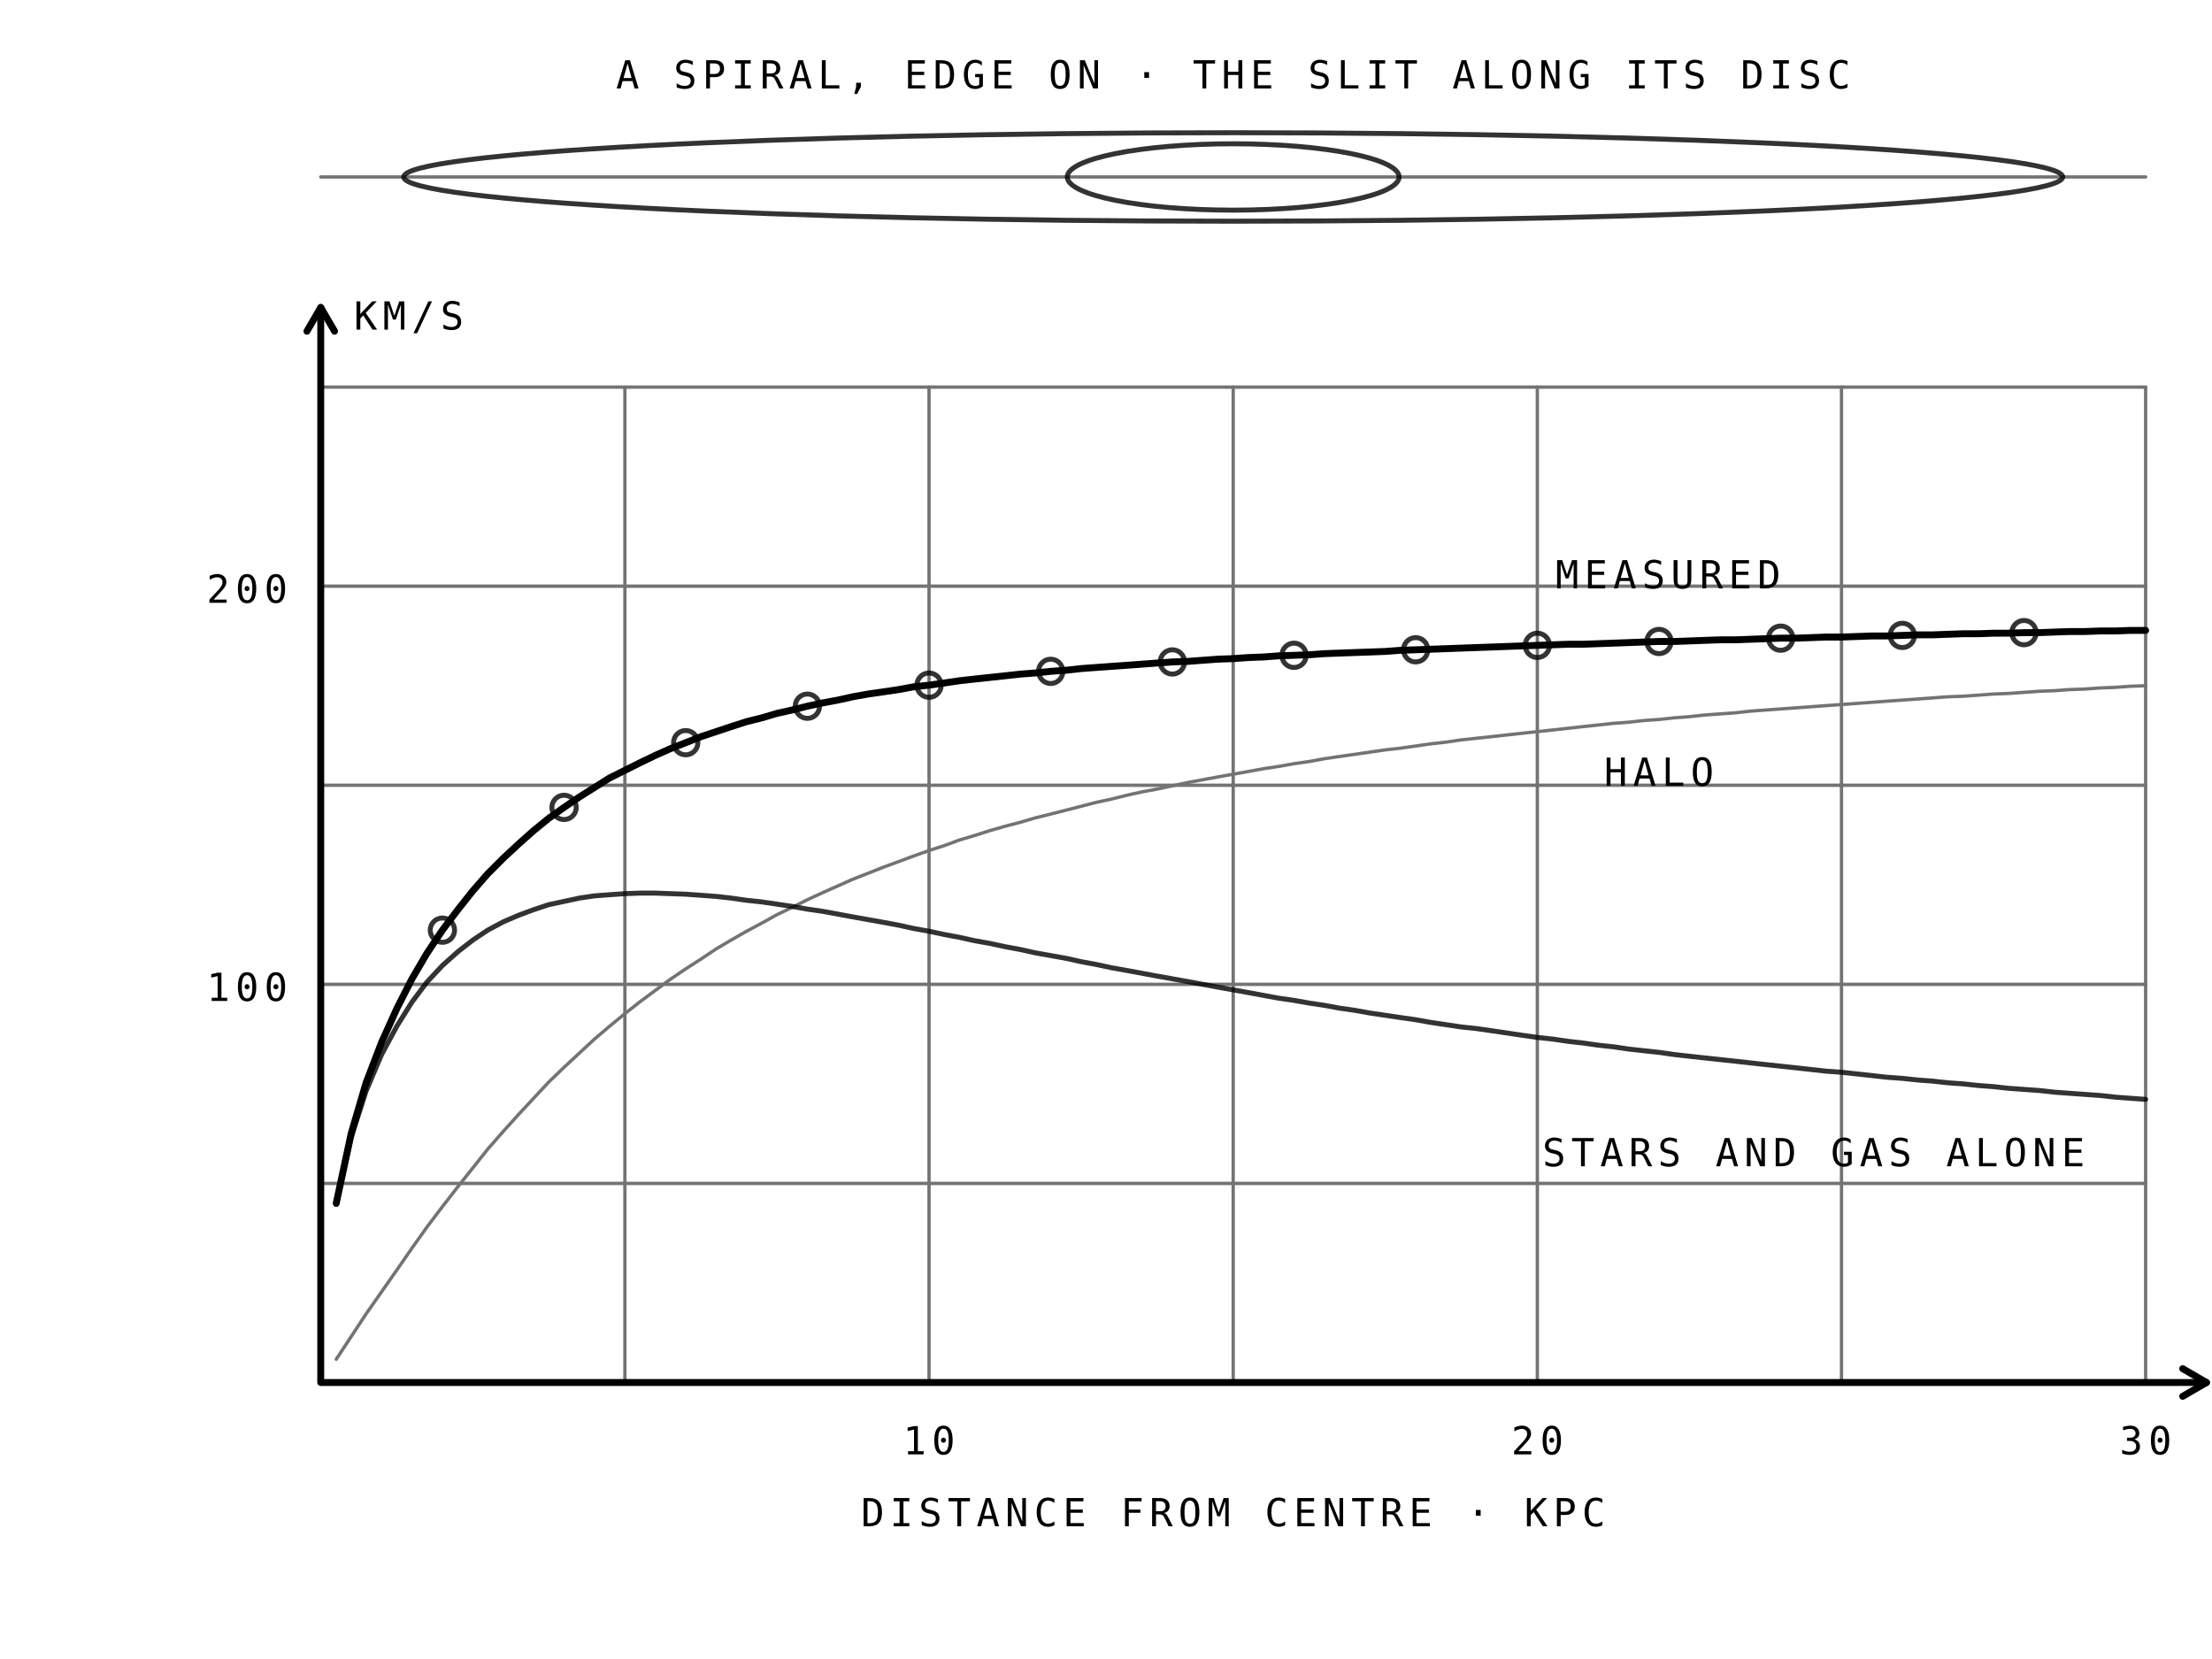
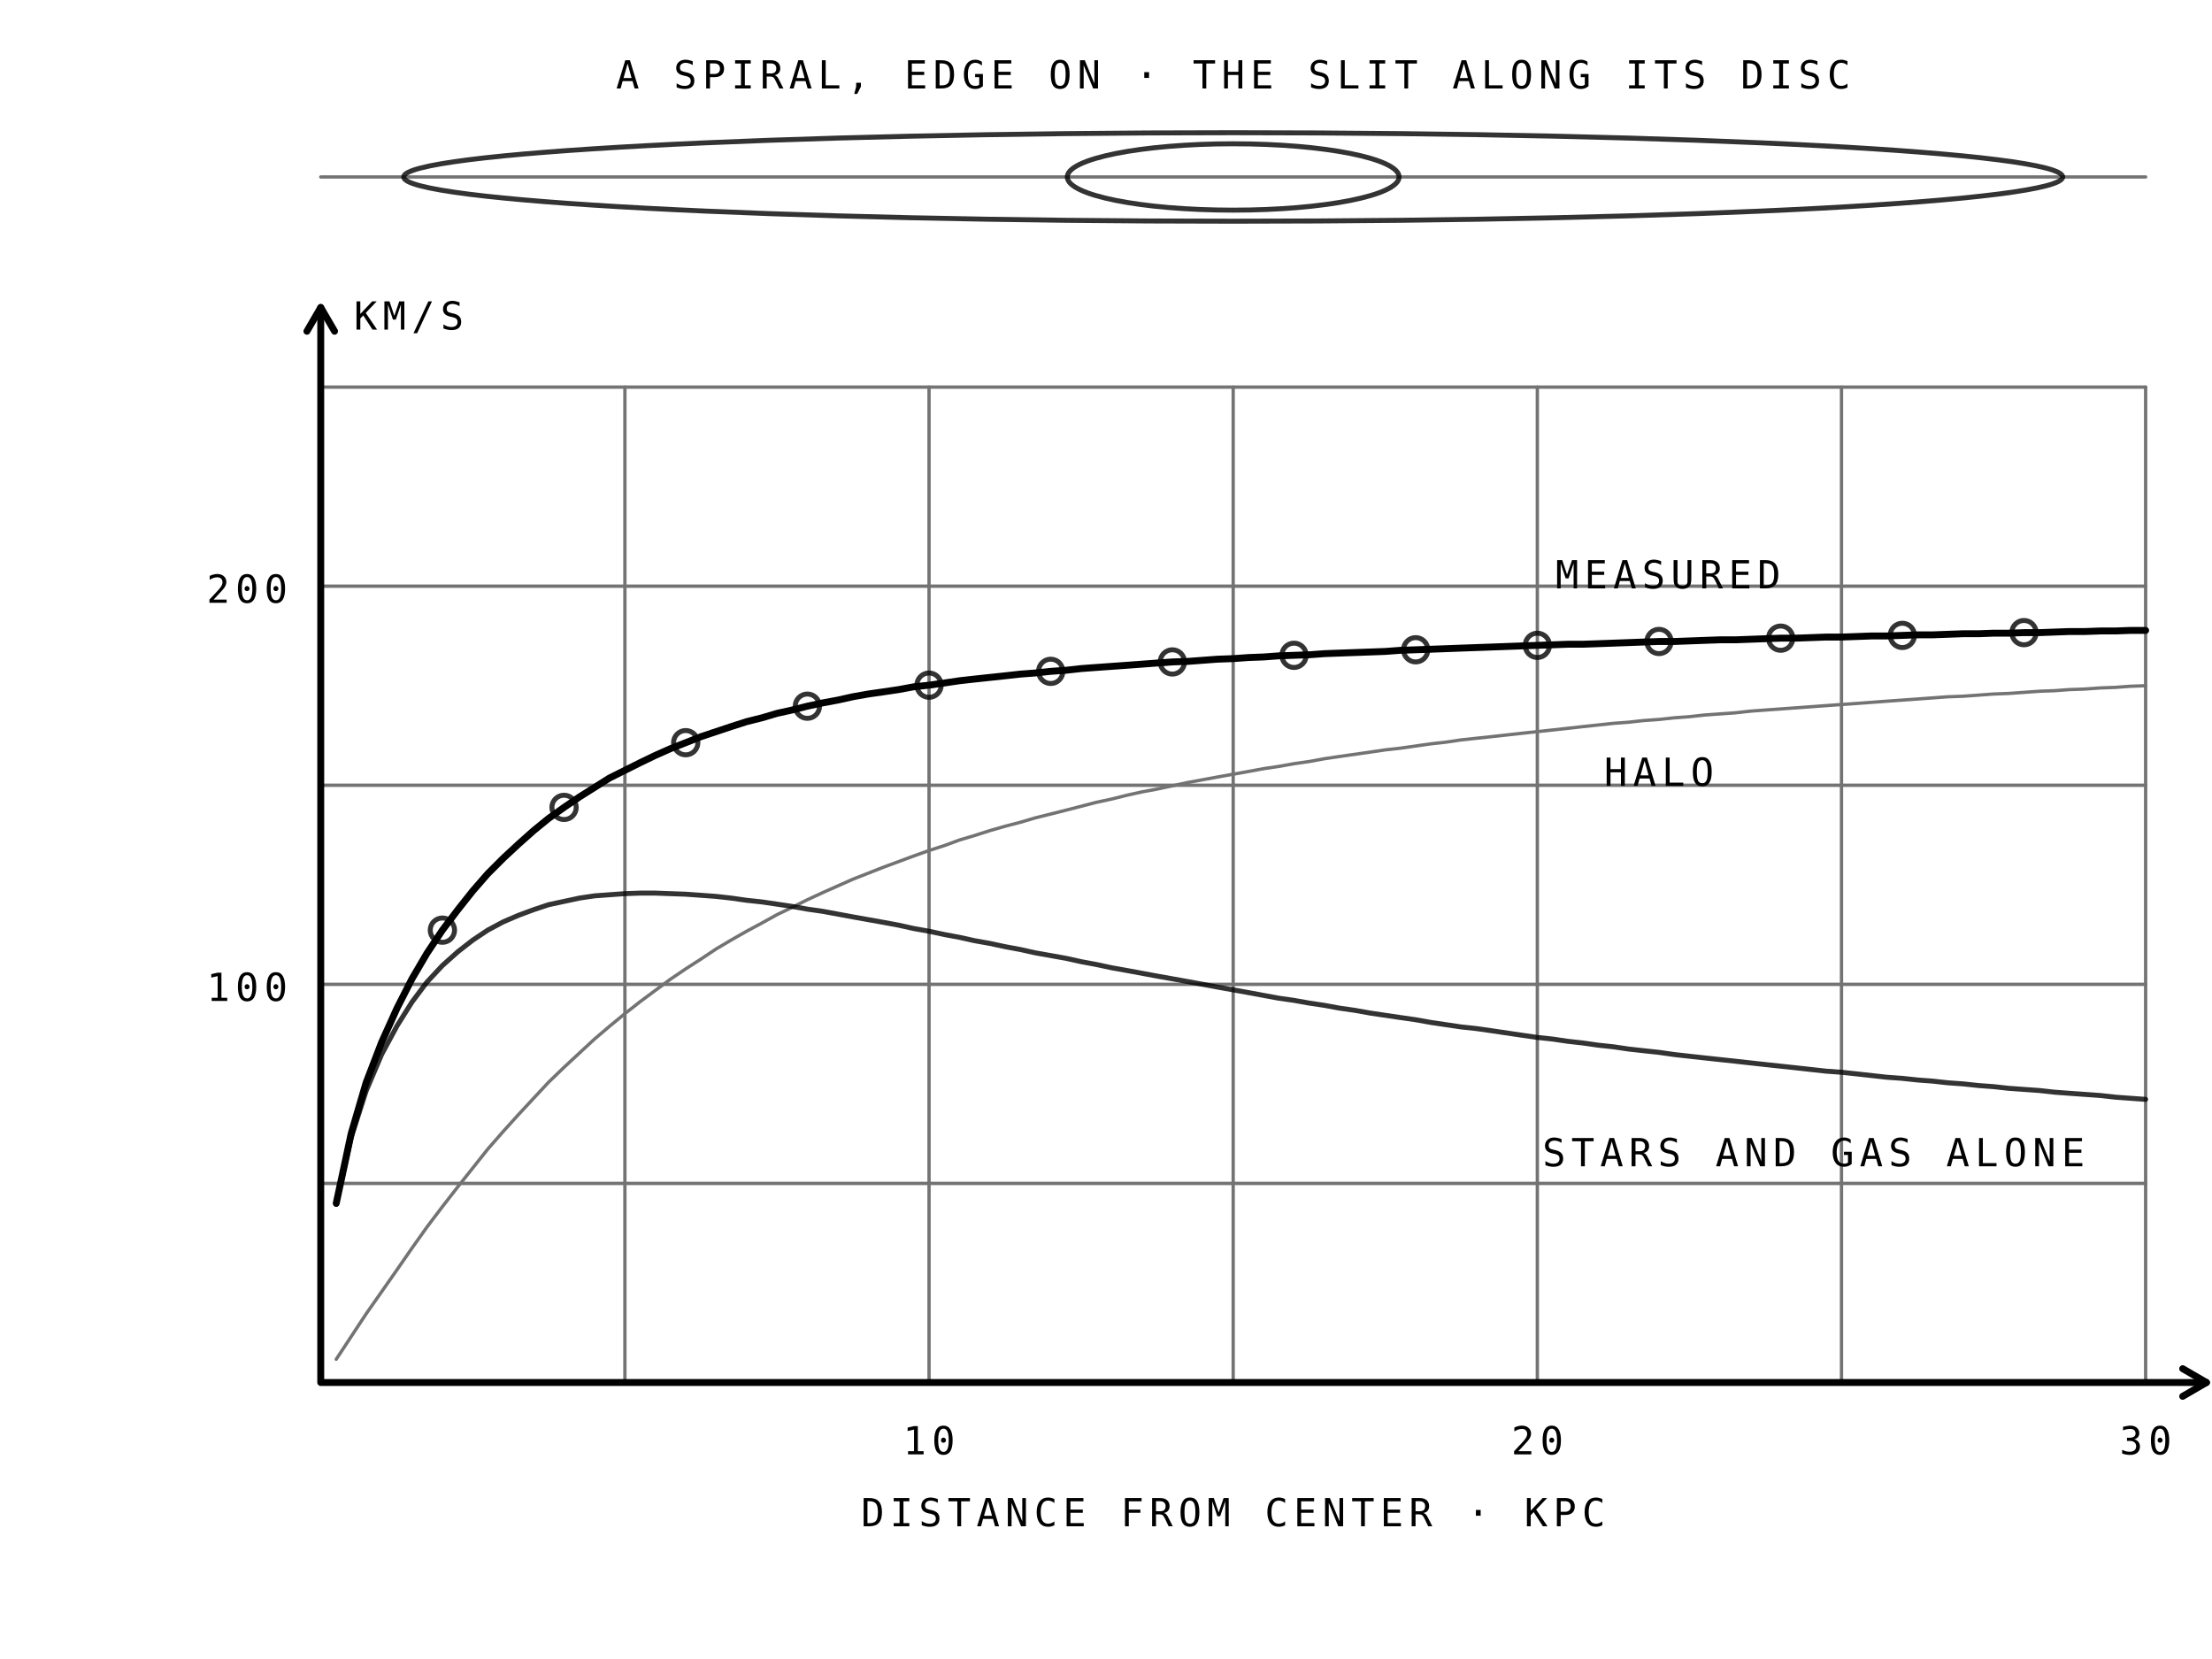
<svg xmlns="http://www.w3.org/2000/svg" viewBox="0 0 400 300" fill="none" stroke="currentColor" stroke-width="1.25" stroke-linecap="round" stroke-linejoin="round" aria-hidden="true">
  <g stroke-width="0.6" opacity="0.55">
    <path pathLength="1" d="M113 250 L113 70 M168 250 L168 70 M223 250 L223 70 M278 250 L278 70 M333 250 L333 70 M388 250 L388 70" />
    <path pathLength="1" d="M58 214 L388 214 M58 178 L388 178 M58 142 L388 142 M58 106 L388 106 M58 70 L388 70" />
    <path pathLength="1" d="M60.8 245.8 L63.5 241.7 L66.2 237.6 L69 233.6 L71.8 229.6 L74.5 225.7 L77.2 221.9 L80 218.2 L82.8 214.6 L85.5 211.2 L88.2 207.8 L91 204.6 L93.8 201.5 L96.5 198.6 L99.2 195.7 L102 193 L104.8 190.4 L107.5 187.9 L110.2 185.6 L113 183.3 L115.8 181.1 L118.5 179.1 L121.2 177.1 L124 175.2 L126.8 173.4 L129.5 171.6 L132.2 170 L135 168.4 L137.8 166.9 L140.5 165.4 L143.2 164.1 L146 162.7 L148.8 161.4 L151.5 160.2 L154.2 159 L157 157.9 L159.8 156.8 L162.5 155.8 L165.2 154.8 L168 153.8 L170.8 152.9 L173.5 151.9 L176.2 151.1 L179 150.2 L181.8 149.4 L184.5 148.7 L187.2 147.9 L190 147.2 L192.8 146.5 L195.5 145.8 L198.2 145.1 L201 144.5 L203.8 143.8 L206.5 143.2 L209.2 142.7 L212 142.1 L214.8 141.5 L217.5 141 L220.2 140.5 L223 140 L225.8 139.5 L228.5 139 L231.2 138.6 L234 138.1 L236.8 137.7 L239.5 137.2 L242.2 136.8 L245 136.4 L247.8 136 L250.5 135.6 L253.2 135.3 L256 134.9 L258.8 134.5 L261.5 134.2 L264.2 133.8 L267 133.5 L269.8 133.2 L272.5 132.9 L275.2 132.6 L278 132.3 L280.8 132 L283.5 131.7 L286.2 131.4 L289 131.1 L291.8 130.8 L294.5 130.6 L297.2 130.3 L300 130.1 L302.8 129.8 L305.5 129.6 L308.2 129.3 L311 129.1 L313.8 128.9 L316.5 128.6 L319.2 128.4 L322 128.2 L324.8 128 L327.5 127.8 L330.2 127.6 L333 127.4 L335.8 127.2 L338.5 127 L341.2 126.8 L344 126.6 L346.8 126.4 L349.5 126.2 L352.2 126 L355 125.9 L357.8 125.7 L360.5 125.5 L363.2 125.4 L366 125.2 L368.8 125 L371.5 124.9 L374.2 124.7 L377 124.6 L379.8 124.4 L382.5 124.3 L385.2 124.1 L388 124" />
  </g>
  <g>
    <path pathLength="1" d="M58 55.6 L58 250 L399 250" />
    <path pathLength="1" d="M60.5 59.9 L58 55.6 L55.5 59.9" />
    <path pathLength="1" d="M394.7 252.5 L399 250 L394.7 247.5" />
  </g>
  <g stroke-width="0.9" opacity="0.8">
    <path pathLength="1" d="M60.8 217.8 L63.5 205.7 L66.2 197.3 L69 190.7 L71.8 185.5 L74.5 181.2 L77.2 177.6 L80 174.6 L82.8 172.1 L85.5 170 L88.2 168.2 L91 166.7 L93.8 165.5 L96.5 164.5 L99.2 163.6 L102 163 L104.8 162.4 L107.5 162 L110.2 161.8 L113 161.6 L115.8 161.5 L118.5 161.5 L121.2 161.6 L124 161.7 L126.8 161.9 L129.5 162.1 L132.2 162.4 L135 162.8 L137.8 163.1 L140.5 163.5 L143.2 163.9 L146 164.4 L148.8 164.8 L151.5 165.3 L154.2 165.8 L157 166.3 L159.8 166.8 L162.5 167.3 L165.2 167.9 L168 168.4 L170.8 169 L173.5 169.5 L176.2 170.1 L179 170.6 L181.8 171.2 L184.5 171.7 L187.2 172.3 L190 172.8 L192.8 173.3 L195.5 173.9 L198.2 174.4 L201 175 L203.8 175.5 L206.5 176 L209.2 176.5 L212 177 L214.8 177.5 L217.5 178 L220.2 178.5 L223 179 L225.8 179.5 L228.5 180 L231.2 180.5 L234 180.9 L236.8 181.4 L239.5 181.8 L242.2 182.3 L245 182.7 L247.8 183.2 L250.5 183.6 L253.2 184 L256 184.4 L258.8 184.9 L261.5 185.3 L264.2 185.7 L267 186 L269.8 186.4 L272.5 186.8 L275.2 187.2 L278 187.6 L280.8 187.9 L283.5 188.3 L286.2 188.6 L289 189 L291.8 189.3 L294.5 189.7 L297.2 190 L300 190.3 L302.8 190.7 L305.5 191 L308.2 191.3 L311 191.6 L313.8 191.9 L316.5 192.2 L319.2 192.5 L322 192.8 L324.8 193.1 L327.5 193.4 L330.2 193.7 L333 193.9 L335.8 194.2 L338.5 194.5 L341.2 194.8 L344 195 L346.8 195.3 L349.5 195.5 L352.2 195.8 L355 196 L357.8 196.3 L360.5 196.5 L363.2 196.8 L366 197 L368.8 197.2 L371.5 197.5 L374.2 197.7 L377 197.9 L379.8 198.1 L382.5 198.4 L385.2 198.6 L388 198.8" />
  </g>
  <g>
    <path pathLength="1" d="M60.8 217.6 L63.5 205 L66.2 195.8 L69 188.5 L71.8 182.3 L74.5 177 L77.2 172.4 L80 168.2 L82.8 164.5 L85.5 161.1 L88.2 158 L91 155.2 L93.8 152.6 L96.5 150.2 L99.2 148 L102 146 L104.8 144.1 L107.5 142.4 L110.2 140.7 L113 139.3 L115.8 137.9 L118.5 136.6 L121.2 135.4 L124 134.3 L126.8 133.2 L129.5 132.3 L132.2 131.4 L135 130.5 L137.8 129.8 L140.5 129 L143.2 128.4 L146 127.7 L148.8 127.1 L151.5 126.6 L154.2 126 L157 125.5 L159.8 125.1 L162.5 124.7 L165.2 124.2 L168 123.9 L170.8 123.5 L173.5 123.1 L176.2 122.8 L179 122.5 L181.8 122.2 L184.5 121.9 L187.2 121.7 L190 121.4 L192.8 121.2 L195.5 120.9 L198.2 120.7 L201 120.5 L203.8 120.3 L206.5 120.1 L209.2 119.9 L212 119.7 L214.8 119.6 L217.5 119.4 L220.2 119.2 L223 119.1 L225.8 118.9 L228.5 118.8 L231.2 118.6 L234 118.5 L236.8 118.4 L239.5 118.2 L242.2 118.1 L245 118 L247.8 117.9 L250.5 117.8 L253.2 117.6 L256 117.5 L258.8 117.4 L261.5 117.3 L264.2 117.2 L267 117.1 L269.8 117 L272.5 116.9 L275.2 116.8 L278 116.7 L280.8 116.6 L283.5 116.5 L286.2 116.5 L289 116.4 L291.8 116.3 L294.5 116.2 L297.2 116.1 L300 116 L302.8 116 L305.5 115.9 L308.2 115.8 L311 115.7 L313.8 115.7 L316.5 115.6 L319.2 115.5 L322 115.4 L324.8 115.4 L327.5 115.3 L330.2 115.2 L333 115.2 L335.8 115.1 L338.5 115 L341.2 115 L344 114.9 L346.8 114.8 L349.5 114.8 L352.2 114.7 L355 114.6 L357.8 114.6 L360.5 114.5 L363.2 114.5 L366 114.4 L368.8 114.4 L371.5 114.3 L374.2 114.2 L377 114.2 L379.8 114.1 L382.5 114.1 L385.2 114 L388 114" />
  </g>
  <g stroke-width="0.9" opacity="0.8">
    <path pathLength="1" d="M77.8 168.2 a2.2 2.2 0 1 0 4.4 0 a2.2 2.2 0 1 0 -4.4 0" />
    <path pathLength="1" d="M99.8 146 a2.2 2.2 0 1 0 4.4 0 a2.2 2.2 0 1 0 -4.4 0" />
    <path pathLength="1" d="M121.8 134.3 a2.2 2.2 0 1 0 4.4 0 a2.2 2.2 0 1 0 -4.4 0" />
    <path pathLength="1" d="M143.8 127.7 a2.2 2.2 0 1 0 4.4 0 a2.2 2.2 0 1 0 -4.4 0" />
    <path pathLength="1" d="M165.8 123.9 a2.2 2.2 0 1 0 4.4 0 a2.2 2.2 0 1 0 -4.4 0" />
    <path pathLength="1" d="M187.8 121.4 a2.2 2.2 0 1 0 4.4 0 a2.2 2.2 0 1 0 -4.4 0" />
    <path pathLength="1" d="M209.8 119.7 a2.2 2.2 0 1 0 4.4 0 a2.2 2.2 0 1 0 -4.4 0" />
    <path pathLength="1" d="M231.8 118.5 a2.2 2.2 0 1 0 4.4 0 a2.2 2.2 0 1 0 -4.4 0" />
    <path pathLength="1" d="M253.8 117.5 a2.2 2.2 0 1 0 4.4 0 a2.2 2.2 0 1 0 -4.4 0" />
    <path pathLength="1" d="M275.8 116.7 a2.2 2.2 0 1 0 4.4 0 a2.2 2.2 0 1 0 -4.4 0" />
    <path pathLength="1" d="M297.8 116 a2.2 2.2 0 1 0 4.4 0 a2.2 2.2 0 1 0 -4.4 0" />
    <path pathLength="1" d="M319.8 115.4 a2.2 2.2 0 1 0 4.4 0 a2.2 2.2 0 1 0 -4.4 0" />
    <path pathLength="1" d="M341.8 114.9 a2.2 2.2 0 1 0 4.4 0 a2.2 2.2 0 1 0 -4.4 0" />
    <path pathLength="1" d="M363.8 114.4 a2.2 2.2 0 1 0 4.4 0 a2.2 2.2 0 1 0 -4.4 0" />
  </g>
  <g stroke-width="0.6" opacity="0.55">
    <path pathLength="1" d="M58 32 L388 32" />
  </g>
  <g stroke-width="0.9" opacity="0.8">
    <path pathLength="1" d="M73 32 a150 8 0 1 0 300 0 a150 8 0 1 0 -300 0" />
    <path pathLength="1" d="M193 32 a30 6 0 1 0 60 0 a30 6 0 1 0 -60 0" />
  </g>
  <g>
    <text x="168" y="263" font-size="7" text-anchor="middle" fill="currentColor" stroke="none" font-family="ui-monospace, monospace" letter-spacing="1">10</text>
    <text x="278" y="263" font-size="7" text-anchor="middle" fill="currentColor" stroke="none" font-family="ui-monospace, monospace" letter-spacing="1">20</text>
    <text x="388" y="263" font-size="7" text-anchor="middle" fill="currentColor" stroke="none" font-family="ui-monospace, monospace" letter-spacing="1">30</text>
    <text x="52" y="181" font-size="7" text-anchor="end" fill="currentColor" stroke="none" font-family="ui-monospace, monospace" letter-spacing="1">100</text>
    <text x="52" y="109" font-size="7" text-anchor="end" fill="currentColor" stroke="none" font-family="ui-monospace, monospace" letter-spacing="1">200</text>
-     <text x="223" y="276" font-size="7" text-anchor="middle" fill="currentColor" stroke="none" font-family="ui-monospace, monospace" letter-spacing="1">DISTANCE FROM CENTRE · KPC</text>
+     <text x="223" y="276" font-size="7" text-anchor="middle" fill="currentColor" stroke="none" font-family="ui-monospace, monospace" letter-spacing="1">DISTANCE FROM CENTER · KPC</text>
    <text x="64" y="59.6" font-size="7" text-anchor="start" fill="currentColor" stroke="none" font-family="ui-monospace, monospace" letter-spacing="1">KM/S</text>
    <text x="322" y="106.4" font-size="7" text-anchor="end" fill="currentColor" stroke="none" font-family="ui-monospace, monospace" letter-spacing="1">MEASURED</text>
    <text x="377" y="210.9" font-size="7" text-anchor="end" fill="currentColor" stroke="none" font-family="ui-monospace, monospace" letter-spacing="1">STARS AND GAS ALONE</text>
    <text x="300" y="142.1" font-size="7" text-anchor="middle" fill="currentColor" stroke="none" font-family="ui-monospace, monospace" letter-spacing="1">HALO</text>
    <text x="223" y="16" font-size="7" text-anchor="middle" fill="currentColor" stroke="none" font-family="ui-monospace, monospace" letter-spacing="1">A SPIRAL, EDGE ON · THE SLIT ALONG ITS DISC</text>
  </g>
</svg>
